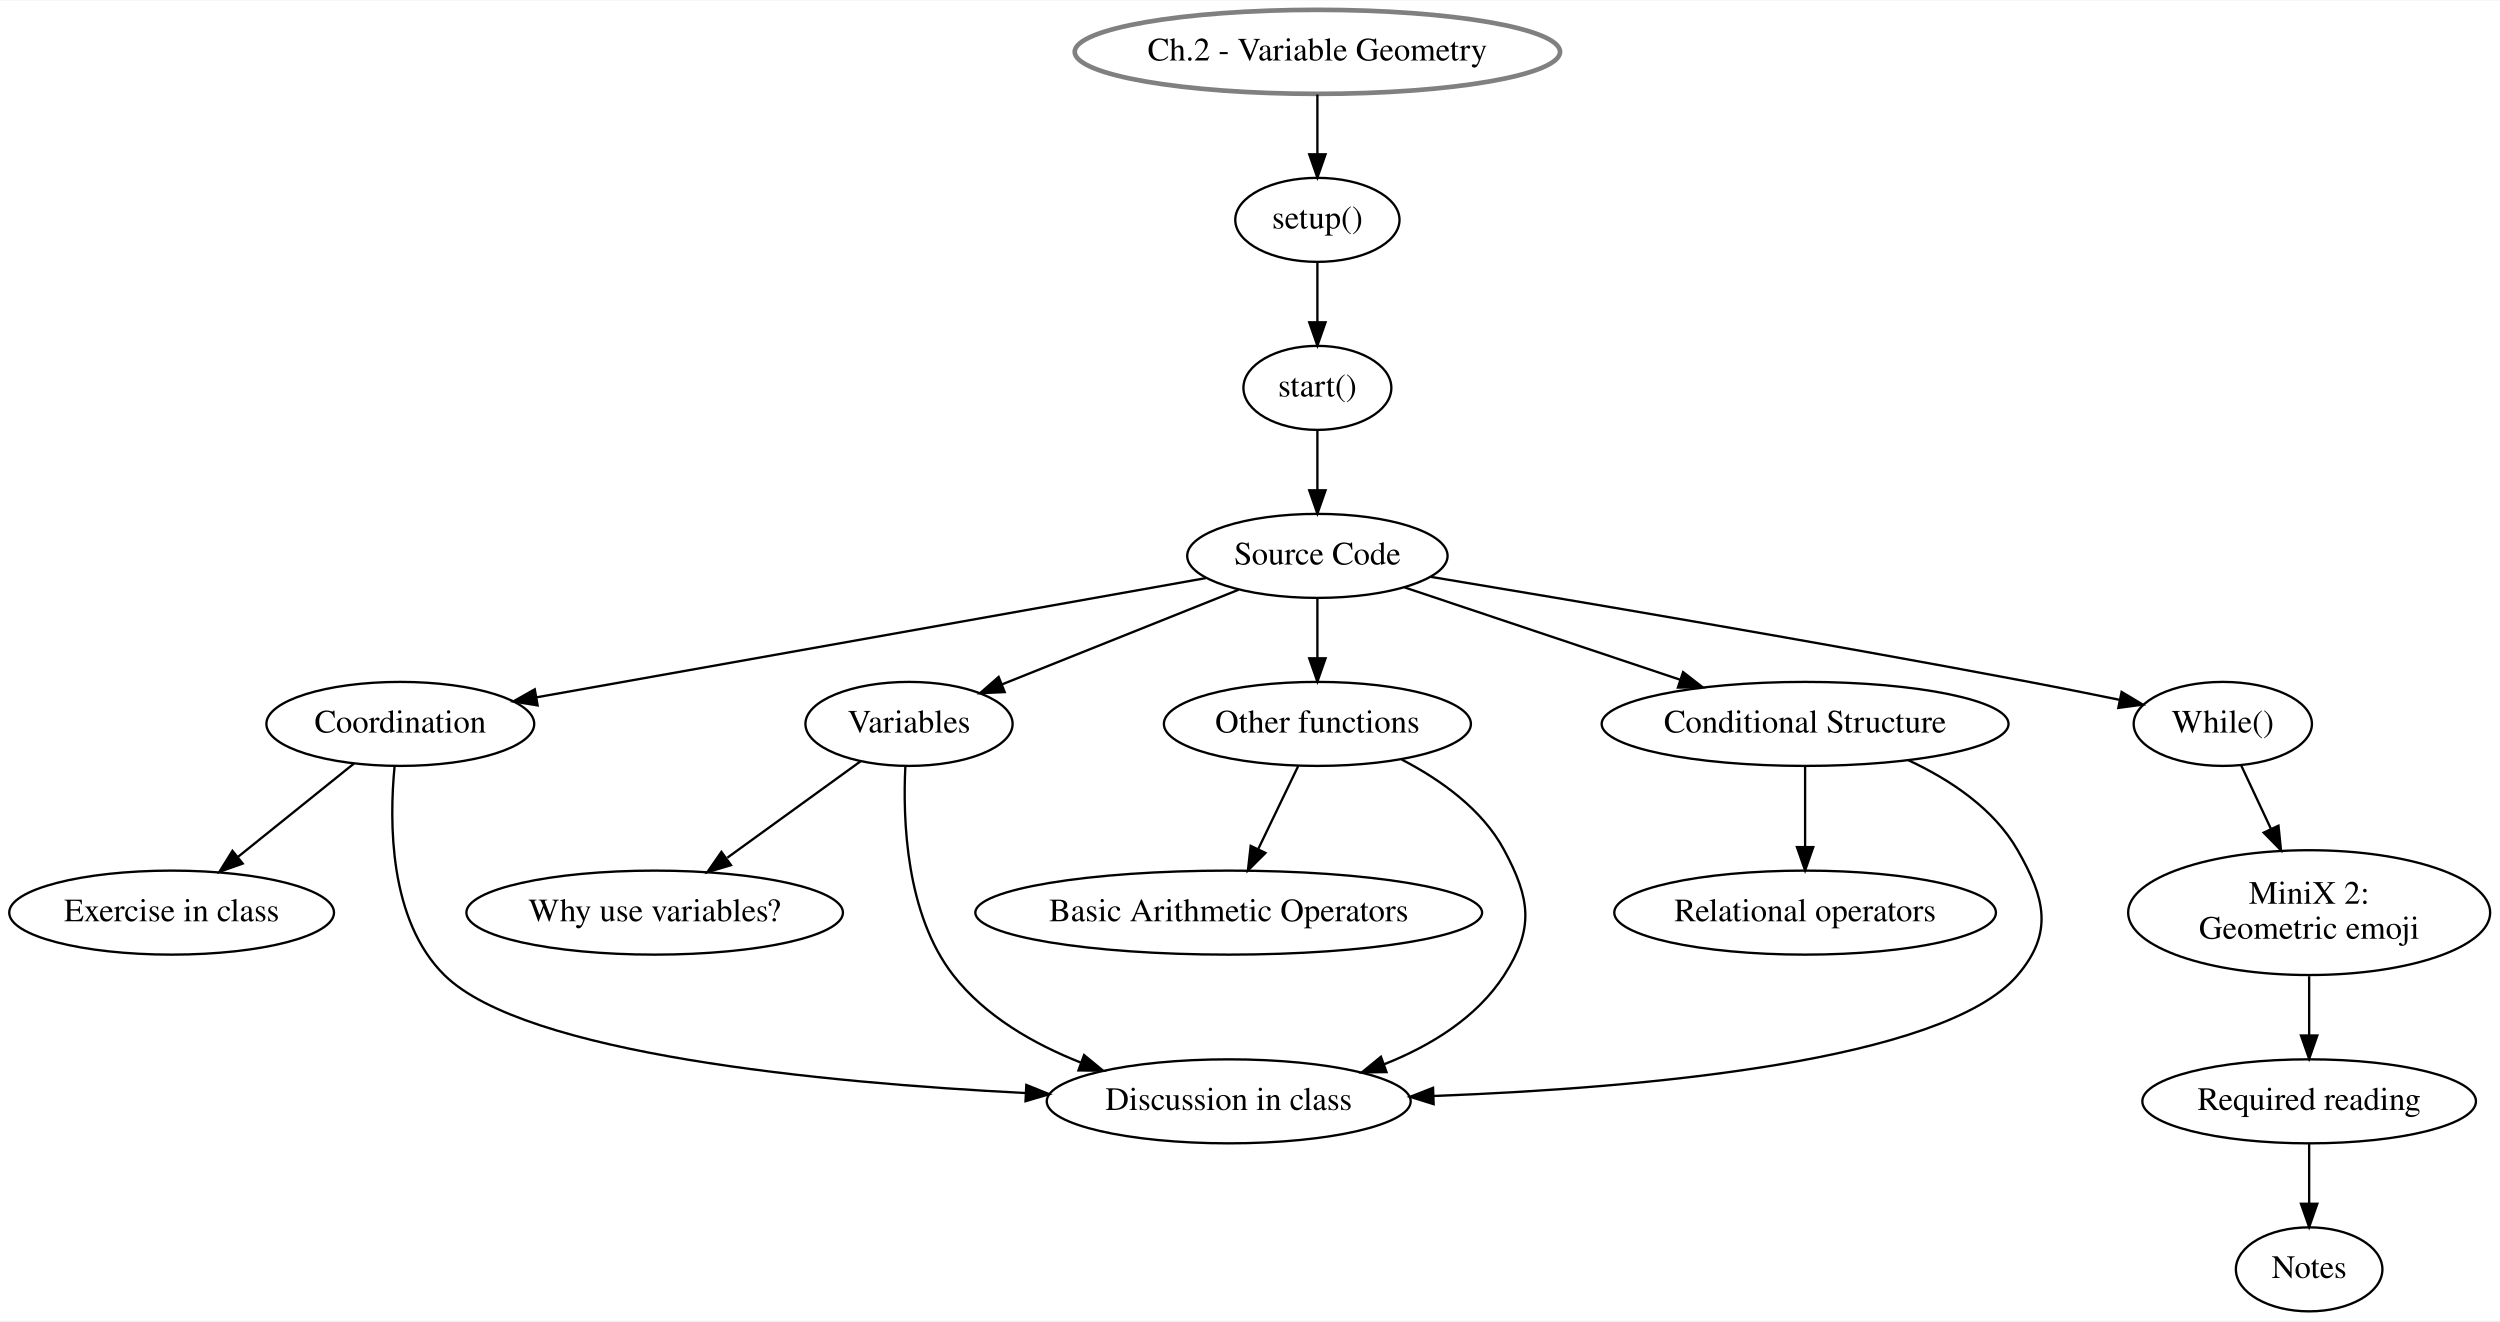
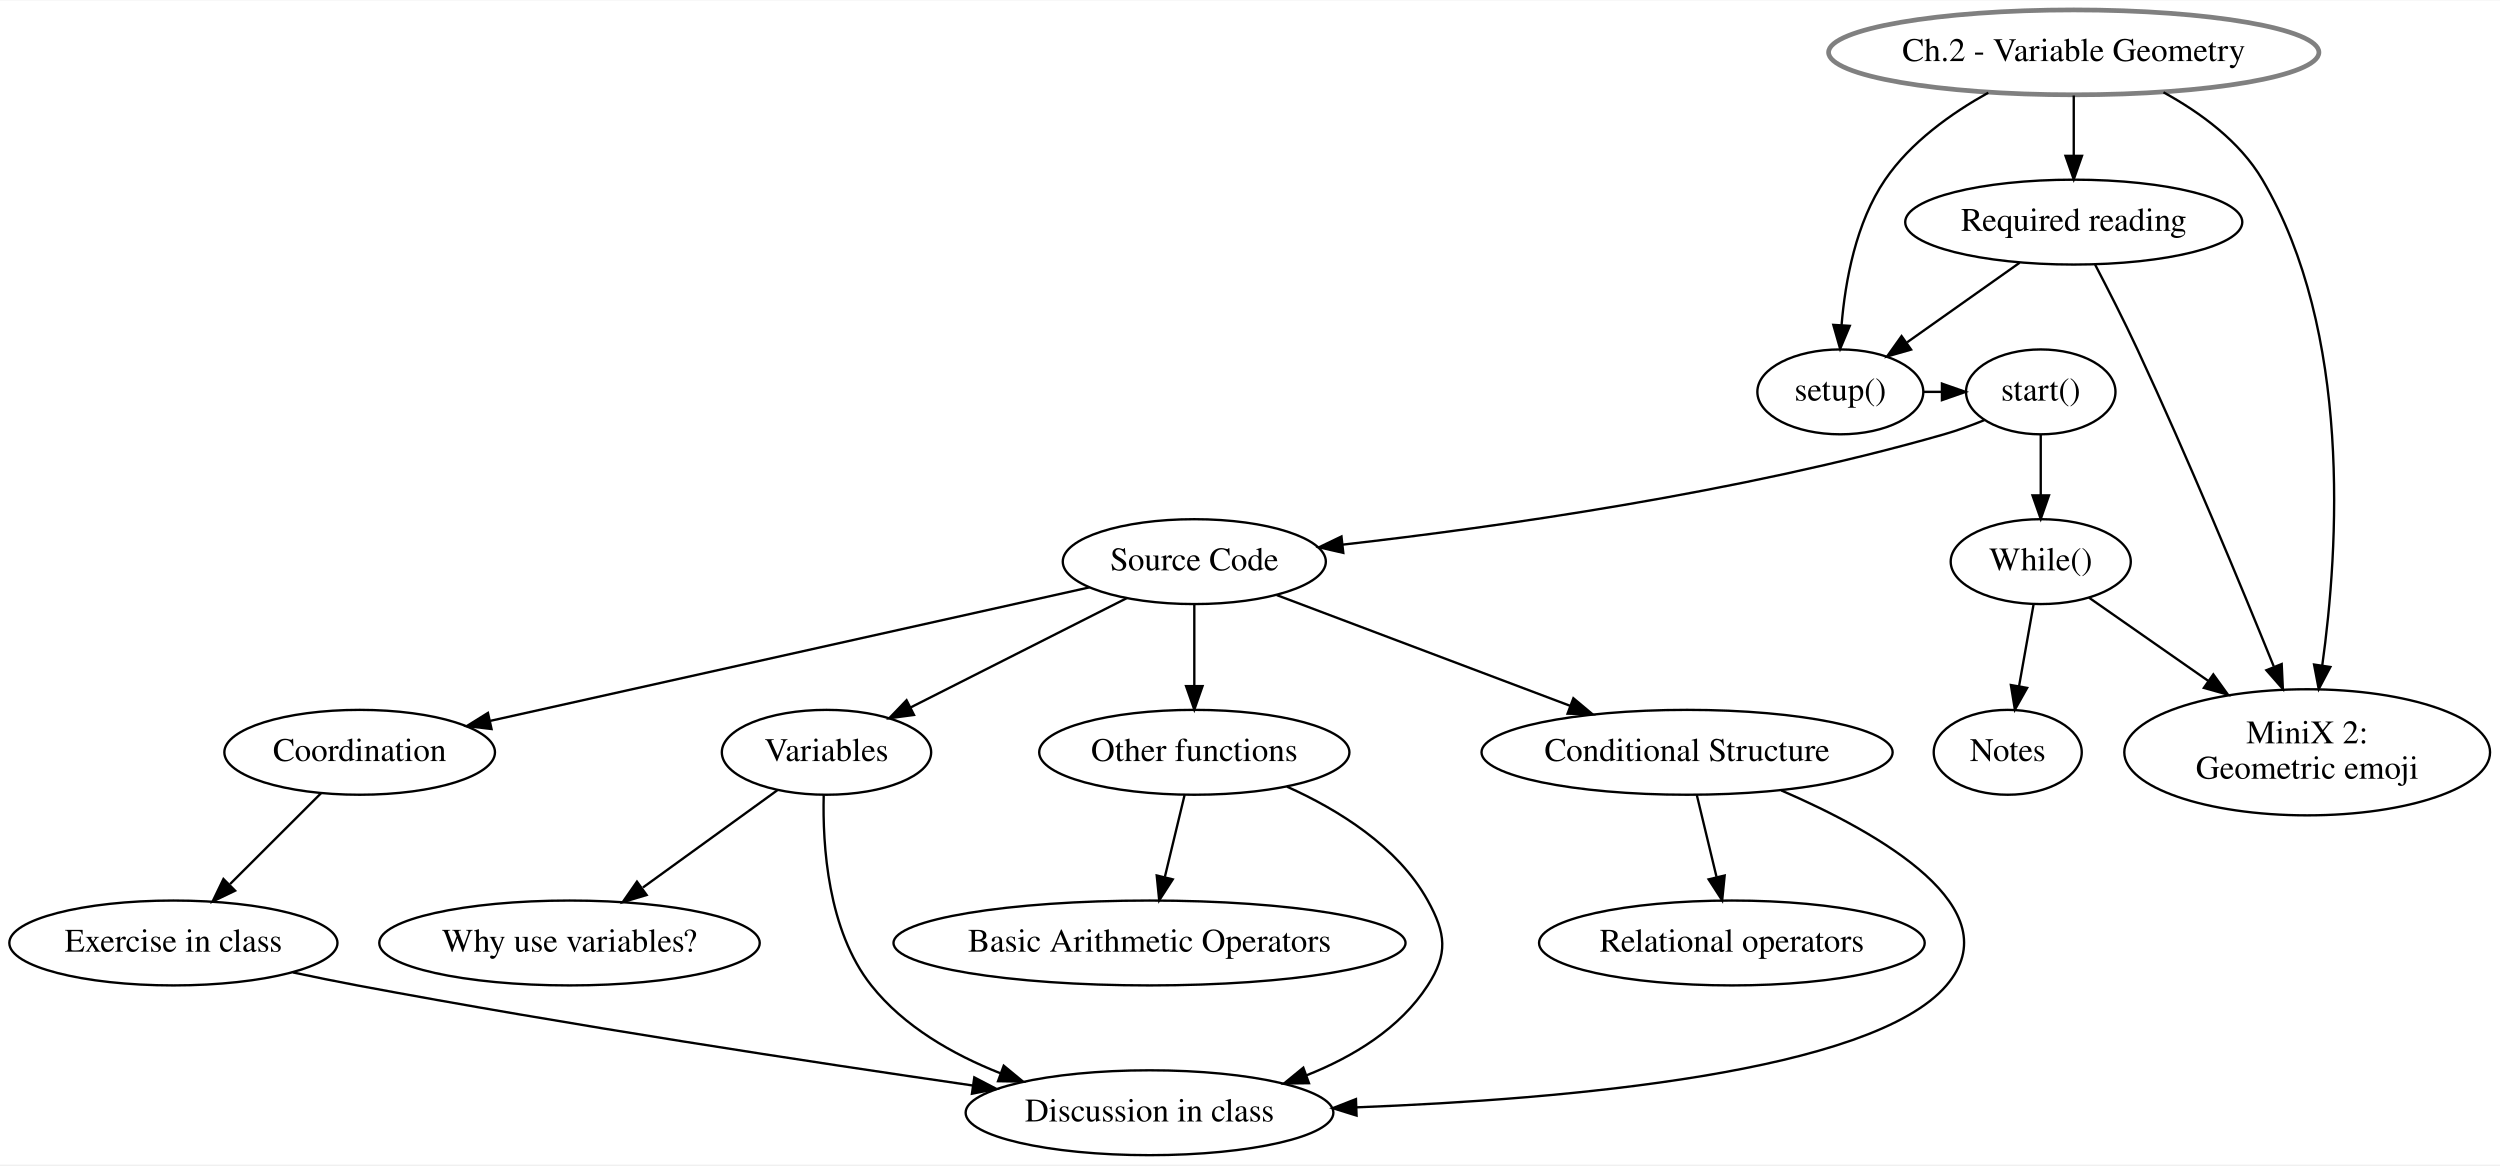
- <svg xmlns="http://www.w3.org/2000/svg" width="1071pt" height="566pt" viewBox="0.00 0.00 1071.33 565.74">
-   <g id="graph0" class="graph" transform="scale(1 1) rotate(0) translate(4 561.74)">
-     <polygon fill="white" stroke="none" points="-4,4 -4,-561.74 1067.33,-561.74 1067.33,4 -4,4" />
+ <svg xmlns="http://www.w3.org/2000/svg" width="1060pt" height="494pt" viewBox="0.00 0.00 1060.33 493.74">
+   <g id="graph0" class="graph" transform="scale(1 1) rotate(0) translate(4 489.74)">
+     <polygon fill="white" stroke="none" points="-4,4 -4,-489.74 1056.33,-489.74 1056.33,4 -4,4" />
    <g id="node1" class="node">
-       <ellipse fill="none" stroke="grey" stroke-width="2" cx="560.544" cy="-539.74" rx="103.982" ry="18" />
-       <text text-anchor="middle" x="560.544" y="-536.04" font-family="Times,serif" font-size="14.00">Ch.2 - Variable Geometry</text>
+       <ellipse fill="none" stroke="grey" stroke-width="2" cx="875.544" cy="-467.74" rx="103.982" ry="18" />
+       <text text-anchor="middle" x="875.544" y="-464.04" font-family="Times,serif" font-size="14.00">Ch.2 - Variable Geometry</text>
    </g>
    <g id="node2" class="node">
-       <ellipse fill="none" stroke="black" cx="560.544" cy="-467.74" rx="35.194" ry="18" />
-       <text text-anchor="middle" x="560.544" y="-464.04" font-family="Times,serif" font-size="14.00">setup()</text>
+       <ellipse fill="none" stroke="black" cx="776.544" cy="-323.74" rx="35.194" ry="18" />
+       <text text-anchor="middle" x="776.544" y="-320.04" font-family="Times,serif" font-size="14.00">setup()</text>
+     </g>
+     <g id="edge3" class="edge">
+       <path fill="none" stroke="black" d="M839.288,-450.628C823.57,-441.878 806.33,-429.575 795.544,-413.74 783.143,-395.536 778.614,-370.764 777.061,-351.977" />
+       <polygon fill="black" stroke="black" points="780.553,-351.742 776.463,-341.969 773.565,-352.16 780.553,-351.742" />
+     </g>
+     <g id="node15" class="node">
+       <ellipse fill="none" stroke="black" cx="974.544" cy="-170.87" rx="77.564" ry="26.741" />
+       <text text-anchor="middle" x="974.544" y="-174.67" font-family="Times,serif" font-size="14.00">MiniX 2: </text>
+       <text text-anchor="middle" x="974.544" y="-159.67" font-family="Times,serif" font-size="14.00">Geometric emoji</text>
+     </g>
+     <g id="edge2" class="edge">
+       <path fill="none" stroke="black" d="M913.603,-450.79C929.287,-442.192 945.993,-429.964 955.544,-413.74 993.546,-349.183 987.916,-257.588 980.937,-207.681" />
+       <polygon fill="black" stroke="black" points="984.384,-207.061 979.443,-197.689 977.461,-208.096 984.384,-207.061" />
+     </g>
+     <g id="node16" class="node">
+       <ellipse fill="none" stroke="black" cx="875.544" cy="-395.74" rx="71.487" ry="18" />
+       <text text-anchor="middle" x="875.544" y="-392.04" font-family="Times,serif" font-size="14.00">Required reading</text>
    </g>
    <g id="edge1" class="edge">
-       <path fill="none" stroke="black" d="M560.544,-521.437C560.544,-513.723 560.544,-504.453 560.544,-495.853" />
-       <polygon fill="black" stroke="black" points="564.044,-495.844 560.544,-485.844 557.044,-495.844 564.044,-495.844" />
+       <path fill="none" stroke="black" d="M875.544,-449.437C875.544,-441.723 875.544,-432.453 875.544,-423.853" />
+       <polygon fill="black" stroke="black" points="879.044,-423.844 875.544,-413.844 872.044,-423.844 879.044,-423.844" />
    </g>
    <g id="node3" class="node">
-       <ellipse fill="none" stroke="black" cx="560.544" cy="-395.74" rx="31.695" ry="18" />
-       <text text-anchor="middle" x="560.544" y="-392.04" font-family="Times,serif" font-size="14.00">start()</text>
+       <ellipse fill="none" stroke="black" cx="861.544" cy="-323.74" rx="31.695" ry="18" />
+       <text text-anchor="middle" x="861.544" y="-320.04" font-family="Times,serif" font-size="14.00">start()</text>
    </g>
-     <g id="edge2" class="edge">
-       <path fill="none" stroke="black" d="M560.544,-449.437C560.544,-441.723 560.544,-432.453 560.544,-423.853" />
-       <polygon fill="black" stroke="black" points="564.044,-423.844 560.544,-413.844 557.044,-423.844 564.044,-423.844" />
+     <g id="edge4" class="edge">
+       <path fill="none" stroke="black" d="M811.739,-323.74C814.349,-323.74 816.96,-323.74 819.57,-323.74" />
+       <polygon fill="black" stroke="black" points="819.638,-327.24 829.638,-323.74 819.638,-320.24 819.638,-327.24" />
    </g>
    <g id="node4" class="node">
-       <ellipse fill="none" stroke="black" cx="560.544" cy="-323.74" rx="55.79" ry="18" />
-       <text text-anchor="middle" x="560.544" y="-320.04" font-family="Times,serif" font-size="14.00">Source Code</text>
+       <ellipse fill="none" stroke="black" cx="502.544" cy="-251.74" rx="55.79" ry="18" />
+       <text text-anchor="middle" x="502.544" y="-248.04" font-family="Times,serif" font-size="14.00">Source Code</text>
    </g>
-     <g id="edge3" class="edge">
-       <path fill="none" stroke="black" d="M560.544,-377.437C560.544,-369.723 560.544,-360.453 560.544,-351.853" />
-       <polygon fill="black" stroke="black" points="564.044,-351.844 560.544,-341.844 557.044,-351.844 564.044,-351.844" />
+     <g id="edge5" class="edge">
+       <path fill="none" stroke="black" d="M837.589,-311.738C832.074,-309.507 826.174,-307.353 820.544,-305.74 733.85,-280.895 630.309,-266.329 565.474,-258.945" />
+       <polygon fill="black" stroke="black" points="565.736,-255.453 555.409,-257.821 564.959,-262.41 565.736,-255.453" />
+     </g>
+     <g id="node14" class="node">
+       <ellipse fill="none" stroke="black" cx="861.544" cy="-251.74" rx="38.194" ry="18" />
+       <text text-anchor="middle" x="861.544" y="-248.04" font-family="Times,serif" font-size="14.00">While()</text>
+     </g>
+     <g id="edge18" class="edge">
+       <path fill="none" stroke="black" d="M861.544,-305.437C861.544,-297.723 861.544,-288.453 861.544,-279.853" />
+       <polygon fill="black" stroke="black" points="865.044,-279.844 861.544,-269.844 858.044,-279.844 865.044,-279.844" />
    </g>
    <g id="node5" class="node">
-       <ellipse fill="none" stroke="black" cx="167.544" cy="-251.74" rx="57.391" ry="18" />
-       <text text-anchor="middle" x="167.544" y="-248.04" font-family="Times,serif" font-size="14.00">Coordination</text>
+       <ellipse fill="none" stroke="black" cx="148.544" cy="-170.87" rx="57.391" ry="18" />
+       <text text-anchor="middle" x="148.544" y="-167.17" font-family="Times,serif" font-size="14.00">Coordination</text>
    </g>
-     <g id="edge4" class="edge">
-       <path fill="none" stroke="black" d="M512.747,-314.227C440.606,-301.377 304.066,-277.057 226.07,-263.165" />
-       <polygon fill="black" stroke="black" points="226.389,-259.666 215.93,-261.358 225.161,-266.558 226.389,-259.666" />
+     <g id="edge6" class="edge">
+       <path fill="none" stroke="black" d="M458.068,-240.831C393.554,-226.458 274.08,-199.839 203.935,-184.211" />
+       <polygon fill="black" stroke="black" points="204.477,-180.746 193.956,-181.988 202.955,-187.579 204.477,-180.746" />
    </g>
    <g id="node7" class="node">
-       <ellipse fill="none" stroke="black" cx="385.544" cy="-251.74" rx="44.393" ry="18" />
-       <text text-anchor="middle" x="385.544" y="-248.04" font-family="Times,serif" font-size="14.00">Variables</text>
+       <ellipse fill="none" stroke="black" cx="346.544" cy="-170.87" rx="44.393" ry="18" />
+       <text text-anchor="middle" x="346.544" y="-167.17" font-family="Times,serif" font-size="14.00">Variables</text>
    </g>
-     <g id="edge6" class="edge">
-       <path fill="none" stroke="black" d="M526.802,-309.243C497.854,-297.664 456.089,-280.958 425.48,-268.714" />
-       <polygon fill="black" stroke="black" points="426.549,-265.372 415.964,-264.908 423.949,-271.872 426.549,-265.372" />
+     <g id="edge8" class="edge">
+       <path fill="none" stroke="black" d="M473.931,-236.274C448.089,-223.209 409.961,-203.932 382.155,-189.874" />
+       <polygon fill="black" stroke="black" points="383.657,-186.712 373.154,-185.323 380.499,-192.959 383.657,-186.712" />
    </g>
    <g id="node9" class="node">
-       <ellipse fill="none" stroke="black" cx="560.544" cy="-251.74" rx="65.789" ry="18" />
-       <text text-anchor="middle" x="560.544" y="-248.04" font-family="Times,serif" font-size="14.00">Other functions</text>
+       <ellipse fill="none" stroke="black" cx="502.544" cy="-170.87" rx="65.789" ry="18" />
+       <text text-anchor="middle" x="502.544" y="-167.17" font-family="Times,serif" font-size="14.00">Other functions</text>
    </g>
-     <g id="edge8" class="edge">
-       <path fill="none" stroke="black" d="M560.544,-305.437C560.544,-297.723 560.544,-288.453 560.544,-279.853" />
-       <polygon fill="black" stroke="black" points="564.044,-279.844 560.544,-269.844 557.044,-279.844 564.044,-279.844" />
+     <g id="edge10" class="edge">
+       <path fill="none" stroke="black" d="M502.544,-233.626C502.544,-223.601 502.544,-210.706 502.544,-199.295" />
+       <polygon fill="black" stroke="black" points="506.044,-198.95 502.544,-188.95 499.044,-198.95 506.044,-198.95" />
    </g>
    <g id="node11" class="node">
-       <ellipse fill="none" stroke="black" cx="769.544" cy="-251.74" rx="87.185" ry="18" />
-       <text text-anchor="middle" x="769.544" y="-248.04" font-family="Times,serif" font-size="14.00">Conditional Structure</text>
+       <ellipse fill="none" stroke="black" cx="711.544" cy="-170.87" rx="87.185" ry="18" />
+       <text text-anchor="middle" x="711.544" y="-167.17" font-family="Times,serif" font-size="14.00">Conditional Structure</text>
    </g>
-     <g id="edge10" class="edge">
-       <path fill="none" stroke="black" d="M597.909,-310.226C630.782,-299.215 679.027,-283.057 716.002,-270.673" />
-       <polygon fill="black" stroke="black" points="717.254,-273.944 725.625,-267.45 715.031,-267.307 717.254,-273.944" />
+     <g id="edge12" class="edge">
+       <path fill="none" stroke="black" d="M537.526,-237.539C571.592,-224.683 623.697,-205.021 662.016,-190.56" />
+       <polygon fill="black" stroke="black" points="663.321,-193.809 671.442,-187.003 660.85,-187.259 663.321,-193.809" />
    </g>
-     <g id="node14" class="node">
-       <ellipse fill="none" stroke="black" cx="948.544" cy="-251.74" rx="38.194" ry="18" />
-       <text text-anchor="middle" x="948.544" y="-248.04" font-family="Times,serif" font-size="14.00">While()</text>
+     <g id="node6" class="node">
+       <ellipse fill="none" stroke="black" cx="69.544" cy="-90" rx="69.588" ry="18" />
+       <text text-anchor="middle" x="69.544" y="-86.3" font-family="Times,serif" font-size="14.00">Exercise in class</text>
+     </g>
+     <g id="edge7" class="edge">
+       <path fill="none" stroke="black" d="M132.175,-153.528C121.022,-142.393 106.07,-127.466 93.572,-114.989" />
+       <polygon fill="black" stroke="black" points="95.713,-112.181 86.163,-107.592 90.768,-117.135 95.713,-112.181" />
+     </g>
+     <g id="node13" class="node">
+       <ellipse fill="none" stroke="black" cx="483.544" cy="-18" rx="77.986" ry="18" />
+       <text text-anchor="middle" x="483.544" y="-14.3" font-family="Times,serif" font-size="14.00">Discussion in class</text>
+     </g>
+     <g id="edge14" class="edge">
+       <path fill="none" stroke="black" d="M120.226,-77.506C129.303,-75.576 138.69,-73.662 147.544,-72 236.841,-55.241 340.163,-39.483 408.4,-29.576" />
+       <polygon fill="black" stroke="black" points="409.229,-32.993 418.625,-28.097 408.227,-26.065 409.229,-32.993" />
+     </g>
+     <g id="node8" class="node">
+       <ellipse fill="none" stroke="black" cx="237.544" cy="-90" rx="80.686" ry="18" />
+       <text text-anchor="middle" x="237.544" y="-86.3" font-family="Times,serif" font-size="14.00">Why use variables?</text>
+     </g>
+     <g id="edge9" class="edge">
+       <path fill="none" stroke="black" d="M325.785,-154.85C309.648,-143.173 287.005,-126.789 268.696,-113.541" />
+       <polygon fill="black" stroke="black" points="270.257,-110.351 260.104,-107.324 266.154,-116.022 270.257,-110.351" />
+     </g>
+     <g id="edge15" class="edge">
+       <path fill="none" stroke="black" d="M345.366,-152.709C344.832,-131.491 347.052,-95.331 365.544,-72 379.332,-54.603 400.065,-42.739 420.324,-34.729" />
+       <polygon fill="black" stroke="black" points="421.71,-37.948 429.884,-31.207 419.29,-31.38 421.71,-37.948" />
+     </g>
+     <g id="node10" class="node">
+       <ellipse fill="none" stroke="black" cx="483.544" cy="-90" rx="108.581" ry="18" />
+       <text text-anchor="middle" x="483.544" y="-86.3" font-family="Times,serif" font-size="14.00">Basic Arithmetic Operators</text>
+     </g>
+     <g id="edge11" class="edge">
+       <path fill="none" stroke="black" d="M498.421,-152.756C495.981,-142.628 492.835,-129.57 490.066,-118.072" />
+       <polygon fill="black" stroke="black" points="493.403,-116.982 487.659,-108.08 486.598,-118.622 493.403,-116.982" />
+     </g>
+     <g id="edge17" class="edge">
+       <path fill="none" stroke="black" d="M541.853,-156.295C563.635,-146.52 588.82,-130.956 601.544,-108 609.3,-94.006 610.236,-85.433 601.544,-72 589.747,-53.77 570.029,-41.75 550.056,-33.85" />
+       <polygon fill="black" stroke="black" points="551.172,-30.532 540.578,-30.398 548.777,-37.109 551.172,-30.532" />
+     </g>
+     <g id="node12" class="node">
+       <ellipse fill="none" stroke="black" cx="730.544" cy="-90" rx="81.786" ry="18" />
+       <text text-anchor="middle" x="730.544" y="-86.3" font-family="Times,serif" font-size="14.00">Relational operators</text>
+     </g>
+     <g id="edge13" class="edge">
+       <path fill="none" stroke="black" d="M715.667,-152.756C718.107,-142.628 721.252,-129.57 724.022,-118.072" />
+       <polygon fill="black" stroke="black" points="727.49,-118.622 726.429,-108.08 720.684,-116.982 727.49,-118.622" />
    </g>
    <g id="edge16" class="edge">
-       <path fill="none" stroke="black" d="M609.223,-314.743C669.493,-304.736 775.243,-286.83 865.544,-269.74 878.077,-267.368 891.643,-264.653 904.104,-262.098" />
-       <polygon fill="black" stroke="black" points="905.178,-265.45 914.265,-260.002 903.764,-258.595 905.178,-265.45" />
+       <path fill="none" stroke="black" d="M751.497,-154.695C793.362,-136.585 849.459,-104.633 821.544,-72 789.943,-35.058 660.561,-23.689 571.364,-20.294" />
+       <polygon fill="black" stroke="black" points="571.356,-16.791 561.238,-19.936 571.108,-23.787 571.356,-16.791" />
    </g>
-     <g id="node6" class="node">
-       <ellipse fill="none" stroke="black" cx="69.544" cy="-170.87" rx="69.588" ry="18" />
-       <text text-anchor="middle" x="69.544" y="-167.17" font-family="Times,serif" font-size="14.00">Exercise in class</text>
-     </g>
-     <g id="edge5" class="edge">
-       <path fill="none" stroke="black" d="M147.712,-234.78C133.424,-223.28 113.933,-207.594 97.989,-194.763" />
-       <polygon fill="black" stroke="black" points="100.006,-191.893 90.021,-188.35 95.617,-197.346 100.006,-191.893" />
-     </g>
-     <g id="node13" class="node">
-       <ellipse fill="none" stroke="black" cx="522.544" cy="-90" rx="77.986" ry="18" />
-       <text text-anchor="middle" x="522.544" y="-86.3" font-family="Times,serif" font-size="14.00">Discussion in class</text>
-     </g>
-     <g id="edge12" class="edge">
-       <path fill="none" stroke="black" d="M165.098,-233.584C162.78,-209.898 162.621,-167.456 186.544,-144 220.92,-110.295 347.8,-98.025 435.411,-93.557" />
-       <polygon fill="black" stroke="black" points="435.805,-97.042 445.624,-93.062 435.467,-90.051 435.805,-97.042" />
-     </g>
-     <g id="node8" class="node">
-       <ellipse fill="none" stroke="black" cx="276.544" cy="-170.87" rx="80.686" ry="18" />
-       <text text-anchor="middle" x="276.544" y="-167.17" font-family="Times,serif" font-size="14.00">Why use variables?</text>
-     </g>
-     <g id="edge7" class="edge">
-       <path fill="none" stroke="black" d="M364.785,-235.72C348.648,-224.043 326.005,-207.659 307.696,-194.411" />
-       <polygon fill="black" stroke="black" points="309.257,-191.221 299.104,-188.194 305.154,-196.892 309.257,-191.221" />
-     </g>
-     <g id="edge13" class="edge">
-       <path fill="none" stroke="black" d="M383.982,-233.636C382.83,-210.777 384.17,-170.122 404.544,-144 418.196,-126.496 438.898,-114.608 459.17,-106.608" />
-       <polygon fill="black" stroke="black" points="460.559,-109.826 468.739,-103.093 458.146,-103.256 460.559,-109.826" />
-     </g>
-     <g id="node10" class="node">
-       <ellipse fill="none" stroke="black" cx="522.544" cy="-170.87" rx="108.581" ry="18" />
-       <text text-anchor="middle" x="522.544" y="-167.17" font-family="Times,serif" font-size="14.00">Basic Arithmetic Operators</text>
-     </g>
-     <g id="edge9" class="edge">
-       <path fill="none" stroke="black" d="M552.298,-233.626C547.319,-223.291 540.87,-209.906 535.249,-198.24" />
-       <polygon fill="black" stroke="black" points="538.267,-196.44 530.773,-188.95 531.961,-199.478 538.267,-196.44" />
-     </g>
-     <g id="edge15" class="edge">
-       <path fill="none" stroke="black" d="M596.696,-236.456C613.218,-227.887 631.164,-215.206 640.544,-197.74 651.844,-176.698 653.519,-164.052 640.544,-144 628.747,-125.77 609.029,-113.75 589.056,-105.85" />
-       <polygon fill="black" stroke="black" points="590.172,-102.531 579.578,-102.398 587.777,-109.109 590.172,-102.531" />
-     </g>
-     <g id="node12" class="node">
-       <ellipse fill="none" stroke="black" cx="769.544" cy="-170.87" rx="81.786" ry="18" />
-       <text text-anchor="middle" x="769.544" y="-167.17" font-family="Times,serif" font-size="14.00">Relational operators</text>
-     </g>
-     <g id="edge11" class="edge">
-       <path fill="none" stroke="black" d="M769.544,-233.626C769.544,-223.601 769.544,-210.706 769.544,-199.295" />
-       <polygon fill="black" stroke="black" points="773.044,-198.95 769.544,-188.95 766.044,-198.95 773.044,-198.95" />
-     </g>
-     <g id="edge14" class="edge">
-       <path fill="none" stroke="black" d="M813.844,-236.149C831.646,-227.857 850.339,-215.493 860.544,-197.74 872.447,-177.033 876.07,-162.15 860.544,-144 828.943,-107.058 699.561,-95.689 610.364,-92.294" />
-       <polygon fill="black" stroke="black" points="610.356,-88.791 600.238,-91.936 610.108,-95.787 610.356,-88.791" />
-     </g>
-     <g id="node15" class="node">
-       <ellipse fill="none" stroke="black" cx="985.544" cy="-170.87" rx="77.564" ry="26.741" />
-       <text text-anchor="middle" x="985.544" y="-174.67" font-family="Times,serif" font-size="14.00">MiniX 2: </text>
-       <text text-anchor="middle" x="985.544" y="-159.67" font-family="Times,serif" font-size="14.00">Geometric emoji</text>
-     </g>
-     <g id="edge17" class="edge">
-       <path fill="none" stroke="black" d="M956.391,-234.014C960.113,-226.078 964.709,-216.281 969.143,-206.831" />
-       <polygon fill="black" stroke="black" points="972.405,-208.119 973.483,-197.579 966.067,-205.146 972.405,-208.119" />
-     </g>
-     <g id="node16" class="node">
-       <ellipse fill="none" stroke="black" cx="985.544" cy="-90" rx="71.487" ry="18" />
-       <text text-anchor="middle" x="985.544" y="-86.3" font-family="Times,serif" font-size="14.00">Required reading</text>
-     </g>
-     <g id="edge18" class="edge">
-       <path fill="none" stroke="black" d="M985.544,-143.607C985.544,-135.506 985.544,-126.568 985.544,-118.392" />
-       <polygon fill="black" stroke="black" points="989.044,-118.22 985.544,-108.22 982.044,-118.22 989.044,-118.22" />
+     <g id="edge20" class="edge">
+       <path fill="none" stroke="black" d="M882.007,-236.457C896.109,-226.615 915.35,-213.185 932.636,-201.121" />
+       <polygon fill="black" stroke="black" points="934.736,-203.923 940.933,-195.329 930.73,-198.183 934.736,-203.923" />
    </g>
    <g id="node17" class="node">
-       <ellipse fill="none" stroke="black" cx="985.544" cy="-18" rx="31.396" ry="18" />
-       <text text-anchor="middle" x="985.544" y="-14.3" font-family="Times,serif" font-size="14.00">Notes</text>
+       <ellipse fill="none" stroke="black" cx="847.544" cy="-170.87" rx="31.396" ry="18" />
+       <text text-anchor="middle" x="847.544" y="-167.17" font-family="Times,serif" font-size="14.00">Notes</text>
    </g>
    <g id="edge19" class="edge">
-       <path fill="none" stroke="black" d="M985.544,-71.697C985.544,-63.983 985.544,-54.712 985.544,-46.112" />
-       <polygon fill="black" stroke="black" points="989.044,-46.104 985.544,-36.104 982.044,-46.104 989.044,-46.104" />
+       <path fill="none" stroke="black" d="M858.506,-233.626C856.708,-223.498 854.39,-210.44 852.349,-198.942" />
+       <polygon fill="black" stroke="black" points="855.77,-198.185 850.576,-188.95 848.877,-199.408 855.77,-198.185" />
+     </g>
+     <g id="edge22" class="edge">
+       <path fill="none" stroke="black" d="M852.582,-378.505C838.353,-368.444 819.97,-355.446 804.844,-344.75" />
+       <polygon fill="black" stroke="black" points="806.556,-341.674 796.37,-338.758 802.514,-347.39 806.556,-341.674" />
+     </g>
+     <g id="edge21" class="edge">
+       <path fill="none" stroke="black" d="M884.607,-377.705C890,-367.386 896.874,-353.909 902.544,-341.74 923.907,-295.892 946.31,-241.971 960.342,-207.382" />
+       <polygon fill="black" stroke="black" points="963.741,-208.313 964.244,-197.73 957.251,-205.69 963.741,-208.313" />
    </g>
  </g>
</svg>
